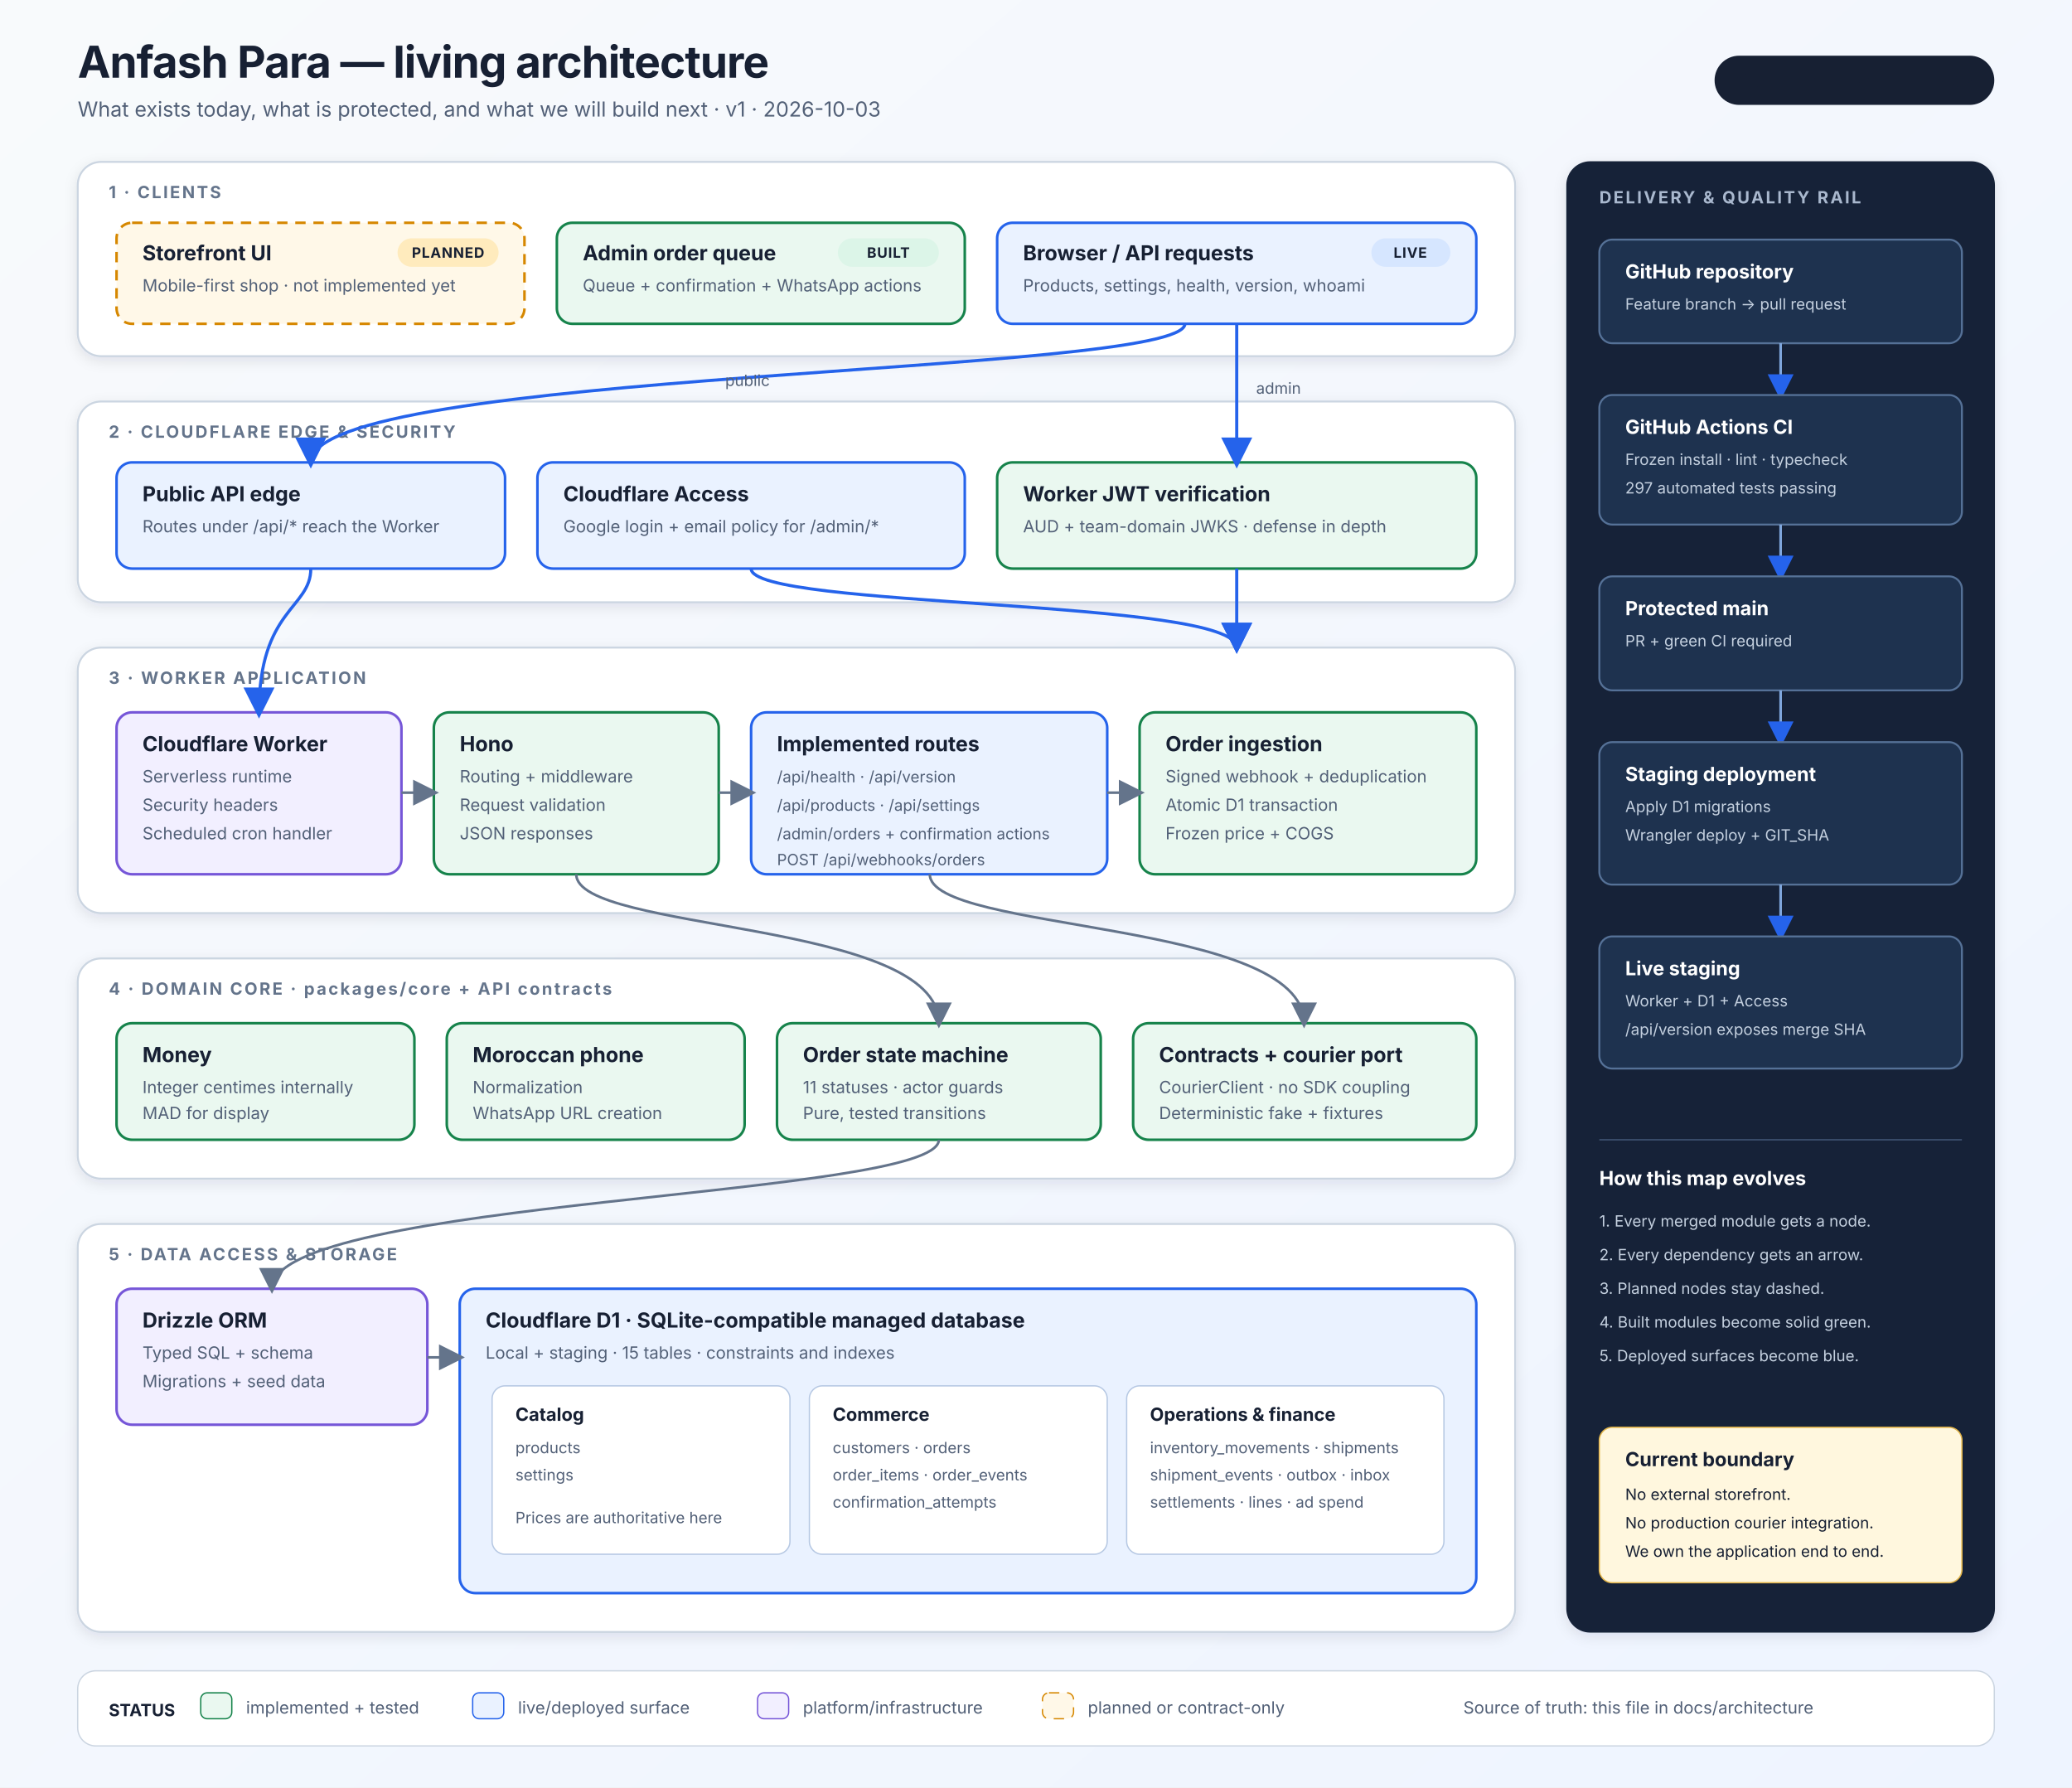
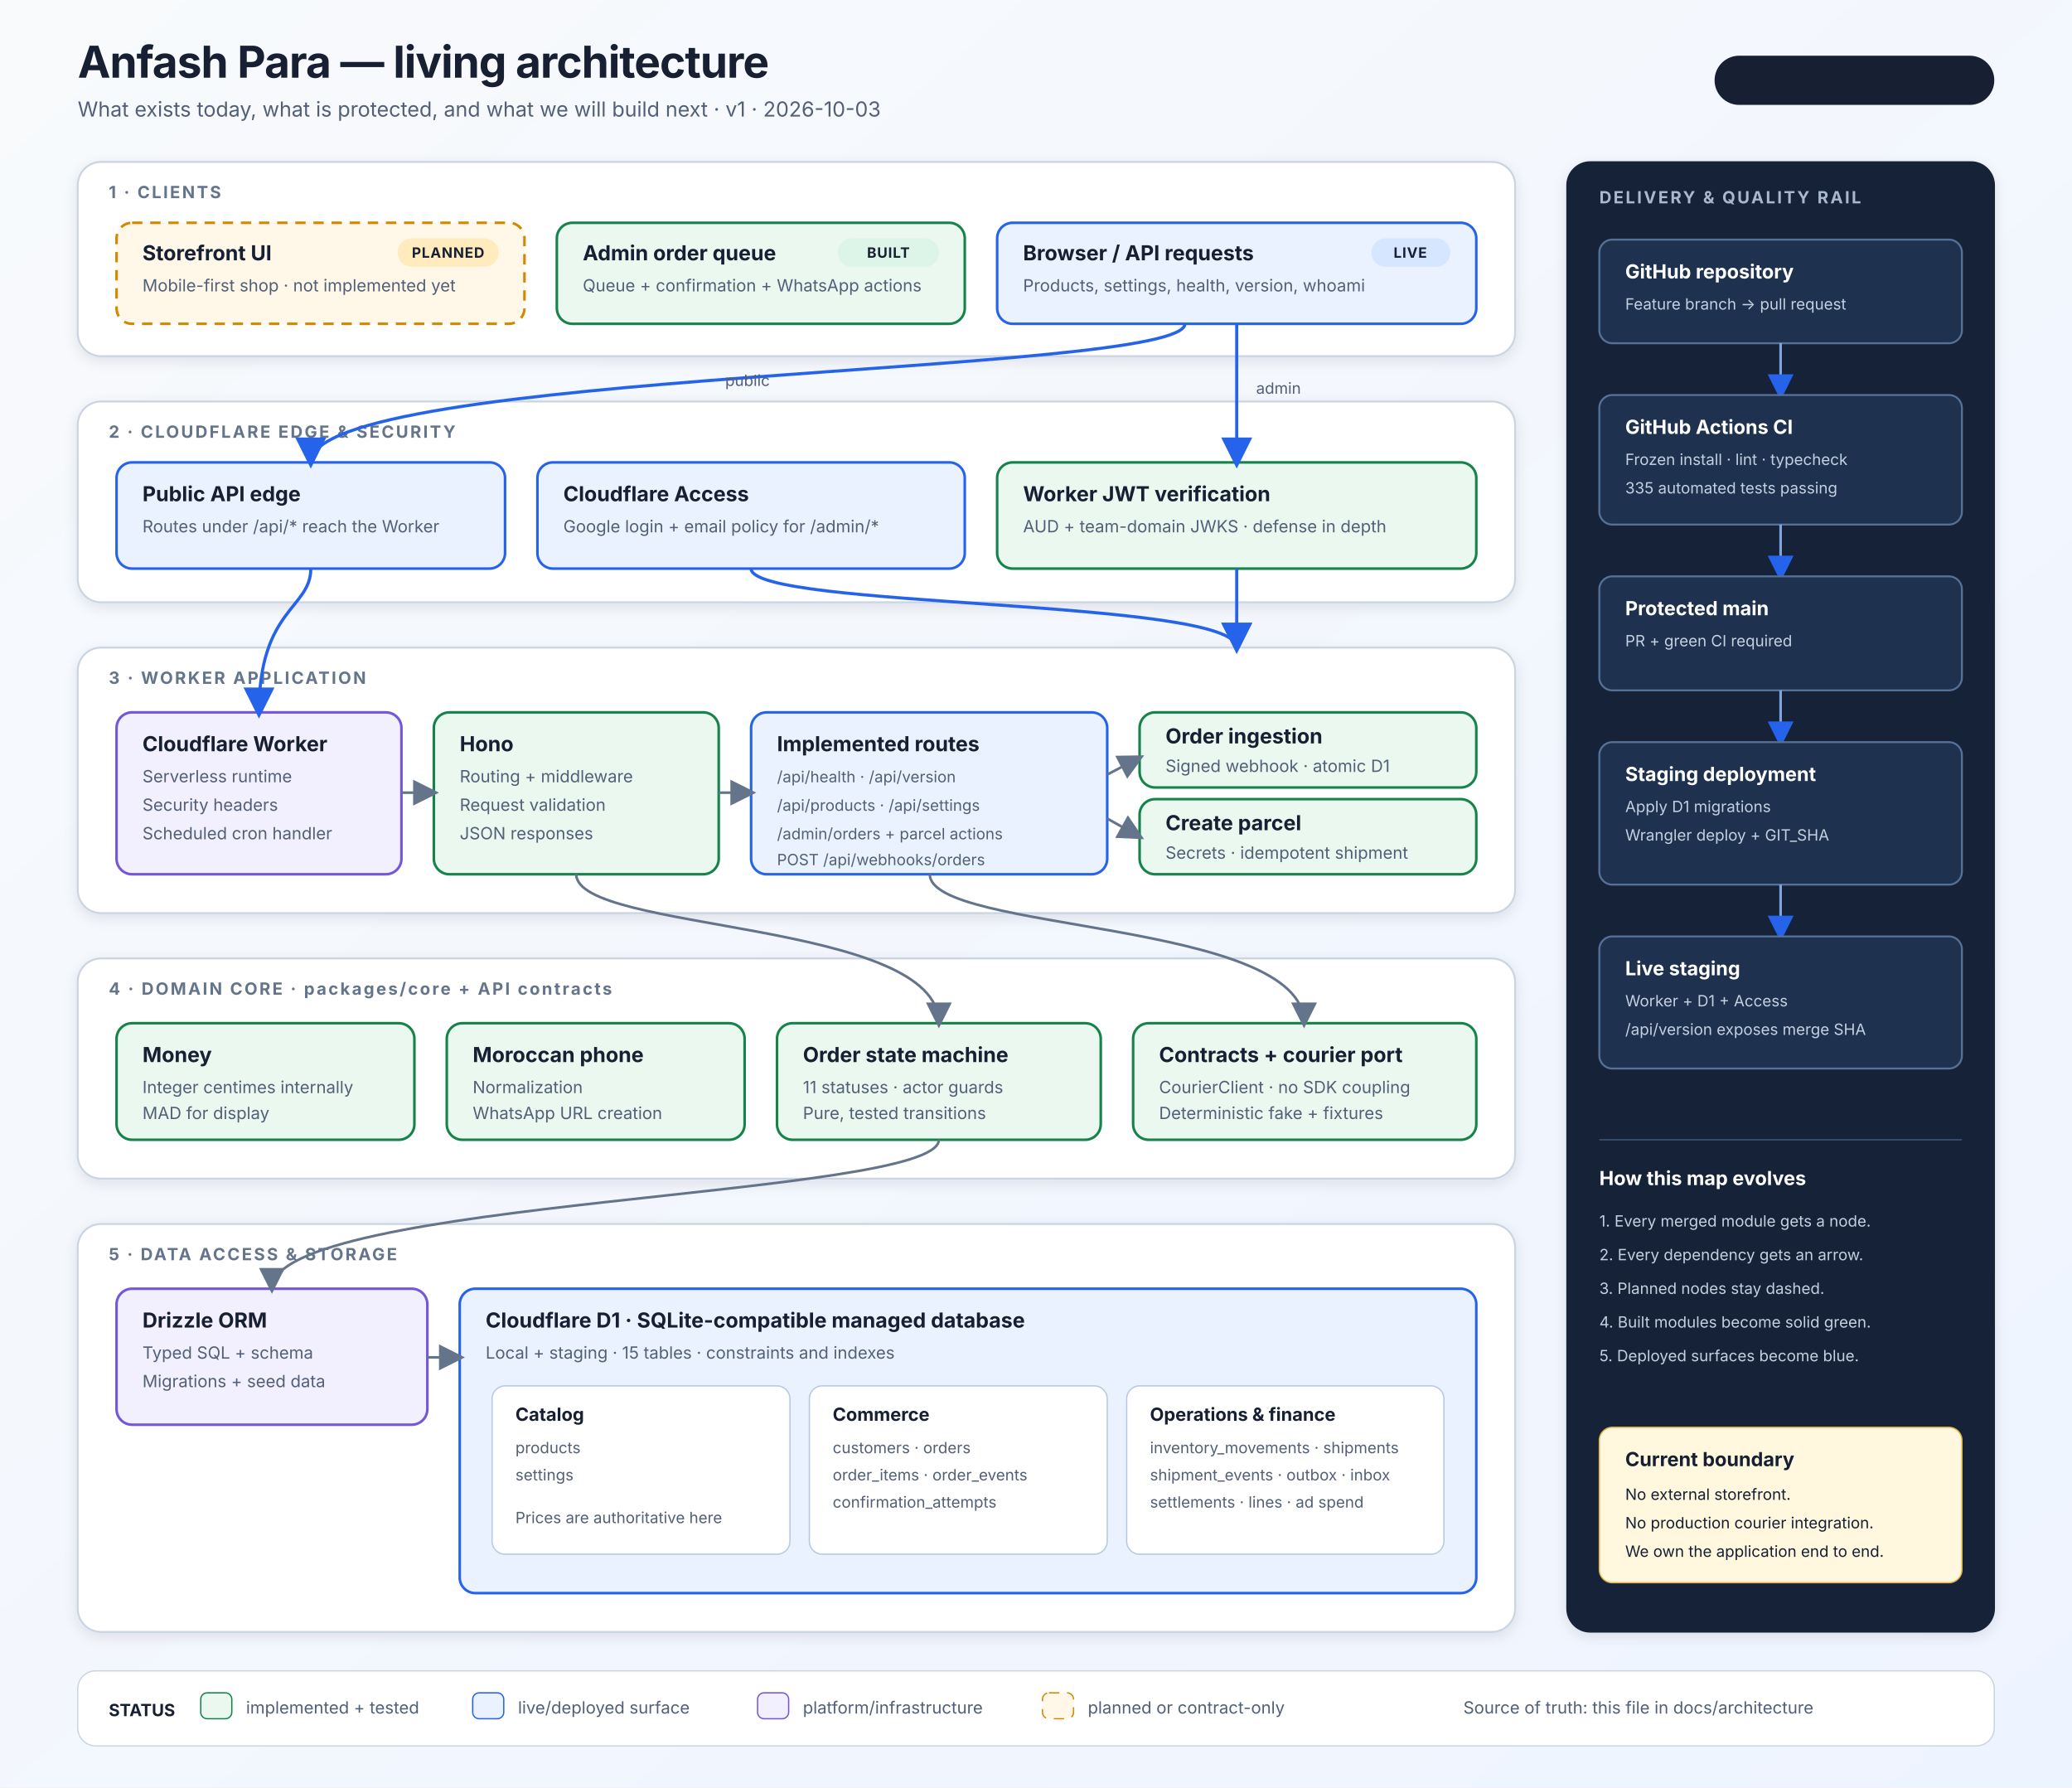
<svg xmlns="http://www.w3.org/2000/svg" width="1600" height="1380" viewBox="0 0 1600 1380" role="img" aria-labelledby="title description">
  <defs>
    <linearGradient id="page-bg" x1="0" y1="0" x2="1" y2="1">
      <stop offset="0" stop-color="#f8fafc" />
      <stop offset="1" stop-color="#eef4ff" />
    </linearGradient>
    <filter id="shadow" x="-10%" y="-10%" width="120%" height="130%">
      <feDropShadow dx="0" dy="3" stdDeviation="5" flood-color="#0f172a" flood-opacity="0.10" />
    </filter>
    <marker id="arrow" markerWidth="10" markerHeight="10" refX="8" refY="5" orient="auto" markerUnits="strokeWidth">
      <path d="M0,0 L10,5 L0,10 z" fill="#64748b" />
    </marker>
    <marker id="arrow-blue" markerWidth="10" markerHeight="10" refX="8" refY="5" orient="auto" markerUnits="strokeWidth">
      <path d="M0,0 L10,5 L0,10 z" fill="#2563eb" />
    </marker>
    <style>
      text { font-family: Inter, "Segoe UI", Arial, sans-serif; fill: #172033; }
      .title { font-size: 34px; font-weight: 750; letter-spacing: -0.6px; }
      .subtitle { font-size: 16px; fill: #526077; }
      .layer { fill: #ffffff; stroke: #cbd5e1; stroke-width: 1.5; rx: 18; filter: url(#shadow); }
      .layer-label { font-size: 13px; font-weight: 750; letter-spacing: 1.5px; fill: #64748b; }
      .node { stroke-width: 2; rx: 12; }
      .live { fill: #eaf2ff; stroke: #2563eb; }
      .implemented { fill: #eaf8f0; stroke: #16834b; }
      .infra { fill: #f2efff; stroke: #7656d8; }
      .planned { fill: #fff8e8; stroke: #d68700; stroke-dasharray: 8 6; }
      .future { fill: #f4f6f8; stroke: #94a3b8; stroke-dasharray: 5 5; }
      .node-title { font-size: 16px; font-weight: 700; }
      .node-copy { font-size: 13px; fill: #526077; }
      .node-small { font-size: 12px; fill: #526077; }
      .flow { fill: none; stroke: #64748b; stroke-width: 2; marker-end: url(#arrow); }
      .flow-blue { fill: none; stroke: #2563eb; stroke-width: 2.4; marker-end: url(#arrow-blue); }
      .flow-dashed { fill: none; stroke: #d68700; stroke-width: 2; stroke-dasharray: 7 6; marker-end: url(#arrow); }
      .rail { fill: #132238; stroke: #132238; rx: 18; filter: url(#shadow); }
      .rail-title { font-size: 13px; font-weight: 750; letter-spacing: 1.5px; fill: #a9b8ce; }
      .rail-node { fill: #1e324f; stroke: #557197; stroke-width: 1.5; rx: 10; }
      .rail-node-title { fill: #ffffff; font-size: 15px; font-weight: 700; }
      .rail-copy { fill: #c4d0df; font-size: 12px; }
      .rail-flow { fill: none; stroke: #7fa6dc; stroke-width: 2; marker-end: url(#arrow-blue); }
      .badge-text { font-size: 11px; font-weight: 750; letter-spacing: 0.5px; }
      .note { font-size: 13px; fill: #526077; }
    </style>
  </defs>
  <rect width="1600" height="1380" fill="url(#page-bg)" />
  <g id="document-header">
    <text x="60" y="60" class="title">Anfash Para — living architecture</text>
    <text x="60" y="90" class="subtitle">What exists today, what is protected, and what we will build next · v1 · 2026-10-03</text>
    <rect x="1324" y="43" width="216" height="38" rx="19" fill="#172033" />
    <text x="1432" y="67" text-anchor="middle" font-size="13" font-weight="700" fill="#ffffff">CLOUDFLARE-NATIVE STACK</text>
  </g>
  <g id="layer-clients" data-layer="clients">
    <rect x="60" y="125" width="1110" height="150" class="layer" />
    <text x="84" y="153" class="layer-label">1 · CLIENTS</text>
    <g id="module-storefront-ui" data-status="planned">
      <rect x="90" y="172" width="315" height="78" class="node planned" />
      <text x="110" y="201" class="node-title">Storefront UI</text>
      <text x="110" y="225" class="node-copy">Mobile-first shop · not implemented yet</text>
      <rect x="307" y="184" width="78" height="22" rx="11" fill="#ffebbd" />
      <text x="346" y="199" text-anchor="middle" class="badge-text" fill="#9a5c00">PLANNED</text>
    </g>
    <g id="module-admin-ui" data-status="implemented">
      <rect x="430" y="172" width="315" height="78" class="node implemented" />
      <text x="450" y="201" class="node-title">Admin order queue</text>
      <text x="450" y="225" class="node-copy">Queue + confirmation + WhatsApp actions</text>
      <rect x="647" y="184" width="78" height="22" rx="11" fill="#dcf5e8" />
      <text x="686" y="199" text-anchor="middle" class="badge-text" fill="#18794e">BUILT</text>
    </g>
    <g id="module-api-consumers" data-status="live">
      <rect x="770" y="172" width="370" height="78" class="node live" />
      <text x="790" y="201" class="node-title">Browser / API requests</text>
      <text x="790" y="225" class="node-copy">Products, settings, health, version, whoami</text>
      <rect x="1059" y="184" width="61" height="22" rx="11" fill="#d6e6ff" />
      <text x="1089" y="199" text-anchor="middle" class="badge-text" fill="#1d5bbf">LIVE</text>
    </g>
  </g>
  <g id="layer-edge" data-layer="edge-security">
    <rect x="60" y="310" width="1110" height="155" class="layer" />
    <text x="84" y="338" class="layer-label">2 · CLOUDFLARE EDGE &amp; SECURITY</text>
    <g id="module-public-edge" data-status="live">
      <rect x="90" y="357" width="300" height="82" class="node live" />
      <text x="110" y="387" class="node-title">Public API edge</text>
      <text x="110" y="411" class="node-copy">Routes under /api/* reach the Worker</text>
    </g>
    <g id="module-cloudflare-access" data-status="live">
      <rect x="415" y="357" width="330" height="82" class="node live" />
      <text x="435" y="387" class="node-title">Cloudflare Access</text>
      <text x="435" y="411" class="node-copy">Google login + email policy for /admin/*</text>
    </g>
    <g id="module-access-jwt" data-status="implemented">
      <rect x="770" y="357" width="370" height="82" class="node implemented" />
      <text x="790" y="387" class="node-title">Worker JWT verification</text>
      <text x="790" y="411" class="node-copy">AUD + team-domain JWKS · defense in depth</text>
    </g>
  </g>
  <g id="layer-application" data-layer="application">
    <rect x="60" y="500" width="1110" height="205" class="layer" />
    <text x="84" y="528" class="layer-label">3 · WORKER APPLICATION</text>
    <g id="module-worker-runtime" data-status="live">
      <rect x="90" y="550" width="220" height="125" class="node infra" />
      <text x="110" y="580" class="node-title">Cloudflare Worker</text>
      <text x="110" y="604" class="node-copy">Serverless runtime</text>
      <text x="110" y="626" class="node-copy">Security headers</text>
      <text x="110" y="648" class="node-copy">Scheduled cron handler</text>
    </g>
    <g id="module-hono-router" data-status="implemented">
      <rect x="335" y="550" width="220" height="125" class="node implemented" />
      <text x="355" y="580" class="node-title">Hono</text>
      <text x="355" y="604" class="node-copy">Routing + middleware</text>
      <text x="355" y="626" class="node-copy">Request validation</text>
      <text x="355" y="648" class="node-copy">JSON responses</text>
    </g>
    <g id="module-live-routes" data-status="live">
      <rect x="580" y="550" width="275" height="125" class="node live" />
      <text x="600" y="580" class="node-title">Implemented routes</text>
      <text x="600" y="604" class="node-small">/api/health · /api/version</text>
      <text x="600" y="626" class="node-small">/api/products · /api/settings</text>
-       <text x="600" y="648" class="node-small">/admin/orders + confirmation actions</text>
+       <text x="600" y="648" class="node-small">/admin/orders + parcel actions</text>
      <text x="600" y="668" class="node-small">POST /api/webhooks/orders</text>
    </g>
    <g id="module-order-ingestion" data-status="implemented">
-       <rect x="880" y="550" width="260" height="125" class="node implemented" />
-       <text x="900" y="580" class="node-title">Order ingestion</text>
-       <text x="900" y="604" class="node-copy">Signed webhook + deduplication</text>
-       <text x="900" y="626" class="node-copy">Atomic D1 transaction</text>
-       <text x="900" y="648" class="node-copy">Frozen price + COGS</text>
+       <rect x="880" y="550" width="260" height="58" class="node implemented" />
+       <text x="900" y="574" class="node-title">Order ingestion</text>
+       <text x="900" y="596" class="node-copy">Signed webhook · atomic D1</text>
+     </g>
+     <g id="module-create-parcel" data-status="implemented">
+       <rect x="880" y="617" width="260" height="58" class="node implemented" />
+       <text x="900" y="641" class="node-title">Create parcel</text>
+       <text x="900" y="663" class="node-copy">Secrets · idempotent shipment</text>
    </g>
  </g>
  <g id="layer-domain" data-layer="domain-core">
    <rect x="60" y="740" width="1110" height="170" class="layer" />
    <text x="84" y="768" class="layer-label">4 · DOMAIN CORE · packages/core + API contracts</text>
    <g id="module-money" data-status="implemented">
      <rect x="90" y="790" width="230" height="90" class="node implemented" />
      <text x="110" y="820" class="node-title">Money</text>
      <text x="110" y="844" class="node-copy">Integer centimes internally</text>
      <text x="110" y="864" class="node-copy">MAD for display</text>
    </g>
    <g id="module-phone" data-status="implemented">
      <rect x="345" y="790" width="230" height="90" class="node implemented" />
      <text x="365" y="820" class="node-title">Moroccan phone</text>
      <text x="365" y="844" class="node-copy">Normalization</text>
      <text x="365" y="864" class="node-copy">WhatsApp URL creation</text>
    </g>
    <g id="module-order-state-machine" data-status="implemented">
      <rect x="600" y="790" width="250" height="90" class="node implemented" />
      <text x="620" y="820" class="node-title">Order state machine</text>
      <text x="620" y="844" class="node-copy">11 statuses · actor guards</text>
      <text x="620" y="864" class="node-copy">Pure, tested transitions</text>
    </g>
    <g id="module-internal-contracts" data-status="implemented">
      <rect x="875" y="790" width="265" height="90" class="node implemented" />
      <text x="895" y="820" class="node-title">Contracts + courier port</text>
      <text x="895" y="844" class="node-copy">CourierClient · no SDK coupling</text>
      <text x="895" y="864" class="node-copy">Deterministic fake + fixtures</text>
    </g>
  </g>
  <g id="layer-data" data-layer="data">
    <rect x="60" y="945" width="1110" height="315" class="layer" />
    <text x="84" y="973" class="layer-label">5 · DATA ACCESS &amp; STORAGE</text>
    <g id="module-drizzle" data-status="implemented">
      <rect x="90" y="995" width="240" height="105" class="node infra" />
      <text x="110" y="1025" class="node-title">Drizzle ORM</text>
      <text x="110" y="1049" class="node-copy">Typed SQL + schema</text>
      <text x="110" y="1071" class="node-copy">Migrations + seed data</text>
    </g>
    <g id="module-d1" data-status="live">
      <rect x="355" y="995" width="785" height="235" class="node live" />
      <text x="375" y="1025" class="node-title">Cloudflare D1 · SQLite-compatible managed database</text>
      <text x="375" y="1049" class="node-copy">Local + staging · 15 tables · constraints and indexes</text>
      <g id="data-catalog">
        <rect x="380" y="1070" width="230" height="130" rx="10" fill="#ffffff" stroke="#b6c8e3" />
        <text x="398" y="1097" font-size="14" font-weight="700">Catalog</text>
        <text x="398" y="1122" class="node-small">products</text>
        <text x="398" y="1143" class="node-small">settings</text>
        <text x="398" y="1176" class="node-small">Prices are authoritative here</text>
      </g>
      <g id="data-commerce">
        <rect x="625" y="1070" width="230" height="130" rx="10" fill="#ffffff" stroke="#b6c8e3" />
        <text x="643" y="1097" font-size="14" font-weight="700">Commerce</text>
        <text x="643" y="1122" class="node-small">customers · orders</text>
        <text x="643" y="1143" class="node-small">order_items · order_events</text>
        <text x="643" y="1164" class="node-small">confirmation_attempts</text>
      </g>
      <g id="data-operations">
        <rect x="870" y="1070" width="245" height="130" rx="10" fill="#ffffff" stroke="#b6c8e3" />
        <text x="888" y="1097" font-size="14" font-weight="700">Operations &amp; finance</text>
        <text x="888" y="1122" class="node-small">inventory_movements · shipments</text>
        <text x="888" y="1143" class="node-small">shipment_events · outbox · inbox</text>
        <text x="888" y="1164" class="node-small">settlements · lines · ad spend</text>
      </g>
    </g>
  </g>
  <g id="delivery-rail" data-layer="delivery">
    <rect x="1210" y="125" width="330" height="1135" class="rail" />
    <text x="1235" y="157" class="rail-title">DELIVERY &amp; QUALITY RAIL</text>
    <g id="module-github" data-status="live">
      <rect x="1235" y="185" width="280" height="80" class="rail-node" />
      <text x="1255" y="215" class="rail-node-title">GitHub repository</text>
      <text x="1255" y="239" class="rail-copy">Feature branch → pull request</text>
    </g>
    <path d="M1375 265 L1375 305" class="rail-flow" />
    <g id="module-ci" data-status="live">
      <rect x="1235" y="305" width="280" height="100" class="rail-node" />
      <text x="1255" y="335" class="rail-node-title">GitHub Actions CI</text>
      <text x="1255" y="359" class="rail-copy">Frozen install · lint · typecheck</text>
-       <text x="1255" y="381" class="rail-copy">297 automated tests passing</text>
+       <text x="1255" y="381" class="rail-copy">335 automated tests passing</text>
    </g>
    <path d="M1375 405 L1375 445" class="rail-flow" />
    <g id="module-main-protection" data-status="live">
      <rect x="1235" y="445" width="280" height="88" class="rail-node" />
      <text x="1255" y="475" class="rail-node-title">Protected main</text>
      <text x="1255" y="499" class="rail-copy">PR + green CI required</text>
    </g>
    <path d="M1375 533 L1375 573" class="rail-flow" />
    <g id="module-deploy-workflow" data-status="live">
      <rect x="1235" y="573" width="280" height="110" class="rail-node" />
      <text x="1255" y="603" class="rail-node-title">Staging deployment</text>
      <text x="1255" y="627" class="rail-copy">Apply D1 migrations</text>
      <text x="1255" y="649" class="rail-copy">Wrangler deploy + GIT_SHA</text>
    </g>
    <path d="M1375 683 L1375 723" class="rail-flow" />
    <g id="module-staging" data-status="live">
      <rect x="1235" y="723" width="280" height="102" class="rail-node" />
      <text x="1255" y="753" class="rail-node-title">Live staging</text>
      <text x="1255" y="777" class="rail-copy">Worker + D1 + Access</text>
      <text x="1255" y="799" class="rail-copy">/api/version exposes merge SHA</text>
    </g>
    <g id="architecture-rules">
      <line x1="1235" y1="880" x2="1515" y2="880" stroke="#405675" />
      <text x="1235" y="915" class="rail-node-title">How this map evolves</text>
      <text x="1235" y="947" class="rail-copy">1. Every merged module gets a node.</text>
      <text x="1235" y="973" class="rail-copy">2. Every dependency gets an arrow.</text>
      <text x="1235" y="999" class="rail-copy">3. Planned nodes stay dashed.</text>
      <text x="1235" y="1025" class="rail-copy">4. Built modules become solid green.</text>
      <text x="1235" y="1051" class="rail-copy">5. Deployed surfaces become blue.</text>
    </g>
    <g id="current-boundary">
      <rect x="1235" y="1102" width="280" height="120" rx="10" fill="#fff7de" stroke="#e2b448" />
      <text x="1255" y="1132" font-size="15" font-weight="700" fill="#7d5100">Current boundary</text>
      <text x="1255" y="1158" font-size="12" fill="#755b2a">No external storefront.</text>
      <text x="1255" y="1180" font-size="12" fill="#755b2a">No production courier integration.</text>
      <text x="1255" y="1202" font-size="12" fill="#755b2a">We own the application end to end.</text>
    </g>
  </g>
  <g id="flows" aria-label="System flows">
    <path d="M955 250 L955 357" class="flow-blue" />
    <text x="970" y="304" class="node-small">admin</text>
    <path d="M915 250 C915 290 240 285 240 357" class="flow-blue" />
    <text x="560" y="298" class="node-small">public</text>
    <path d="M580 439 C580 470 955 462 955 500" class="flow-blue" />
    <path d="M240 439 C240 470 200 470 200 550" class="flow-blue" />
    <path d="M955 439 L955 500" class="flow-blue" />
    <path d="M310 612 L335 612" class="flow" />
    <path d="M555 612 L580 612" class="flow" />
-     <path d="M855 612 L880 612" class="flow" />
+     <path d="M855 598 L880 585" class="flow" />
+     <path d="M855 632 L880 646" class="flow" />
    <path d="M445 675 C445 720 725 710 725 790" class="flow" />
    <path d="M718 675 C718 720 1007 710 1007 790" class="flow" />
    <path d="M725 880 C725 925 210 925 210 995" class="flow" />
    <path d="M330 1048 L355 1048" class="flow" />
  </g>
  <g id="legend">
    <rect x="60" y="1290" width="1480" height="58" rx="14" fill="#ffffff" stroke="#cbd5e1" />
    <text x="84" y="1325" font-size="13" font-weight="700">STATUS</text>
    <rect x="155" y="1307" width="24" height="20" rx="5" class="implemented" />
    <text x="190" y="1323" class="note">implemented + tested</text>
    <rect x="365" y="1307" width="24" height="20" rx="5" class="live" />
    <text x="400" y="1323" class="note">live/deployed surface</text>
    <rect x="585" y="1307" width="24" height="20" rx="5" class="infra" />
    <text x="620" y="1323" class="note">platform/infrastructure</text>
    <rect x="805" y="1307" width="24" height="20" rx="5" class="planned" />
    <text x="840" y="1323" class="note">planned or contract-only</text>
    <text x="1130" y="1323" class="note">Source of truth: this file in docs/architecture</text>
  </g>
</svg>
